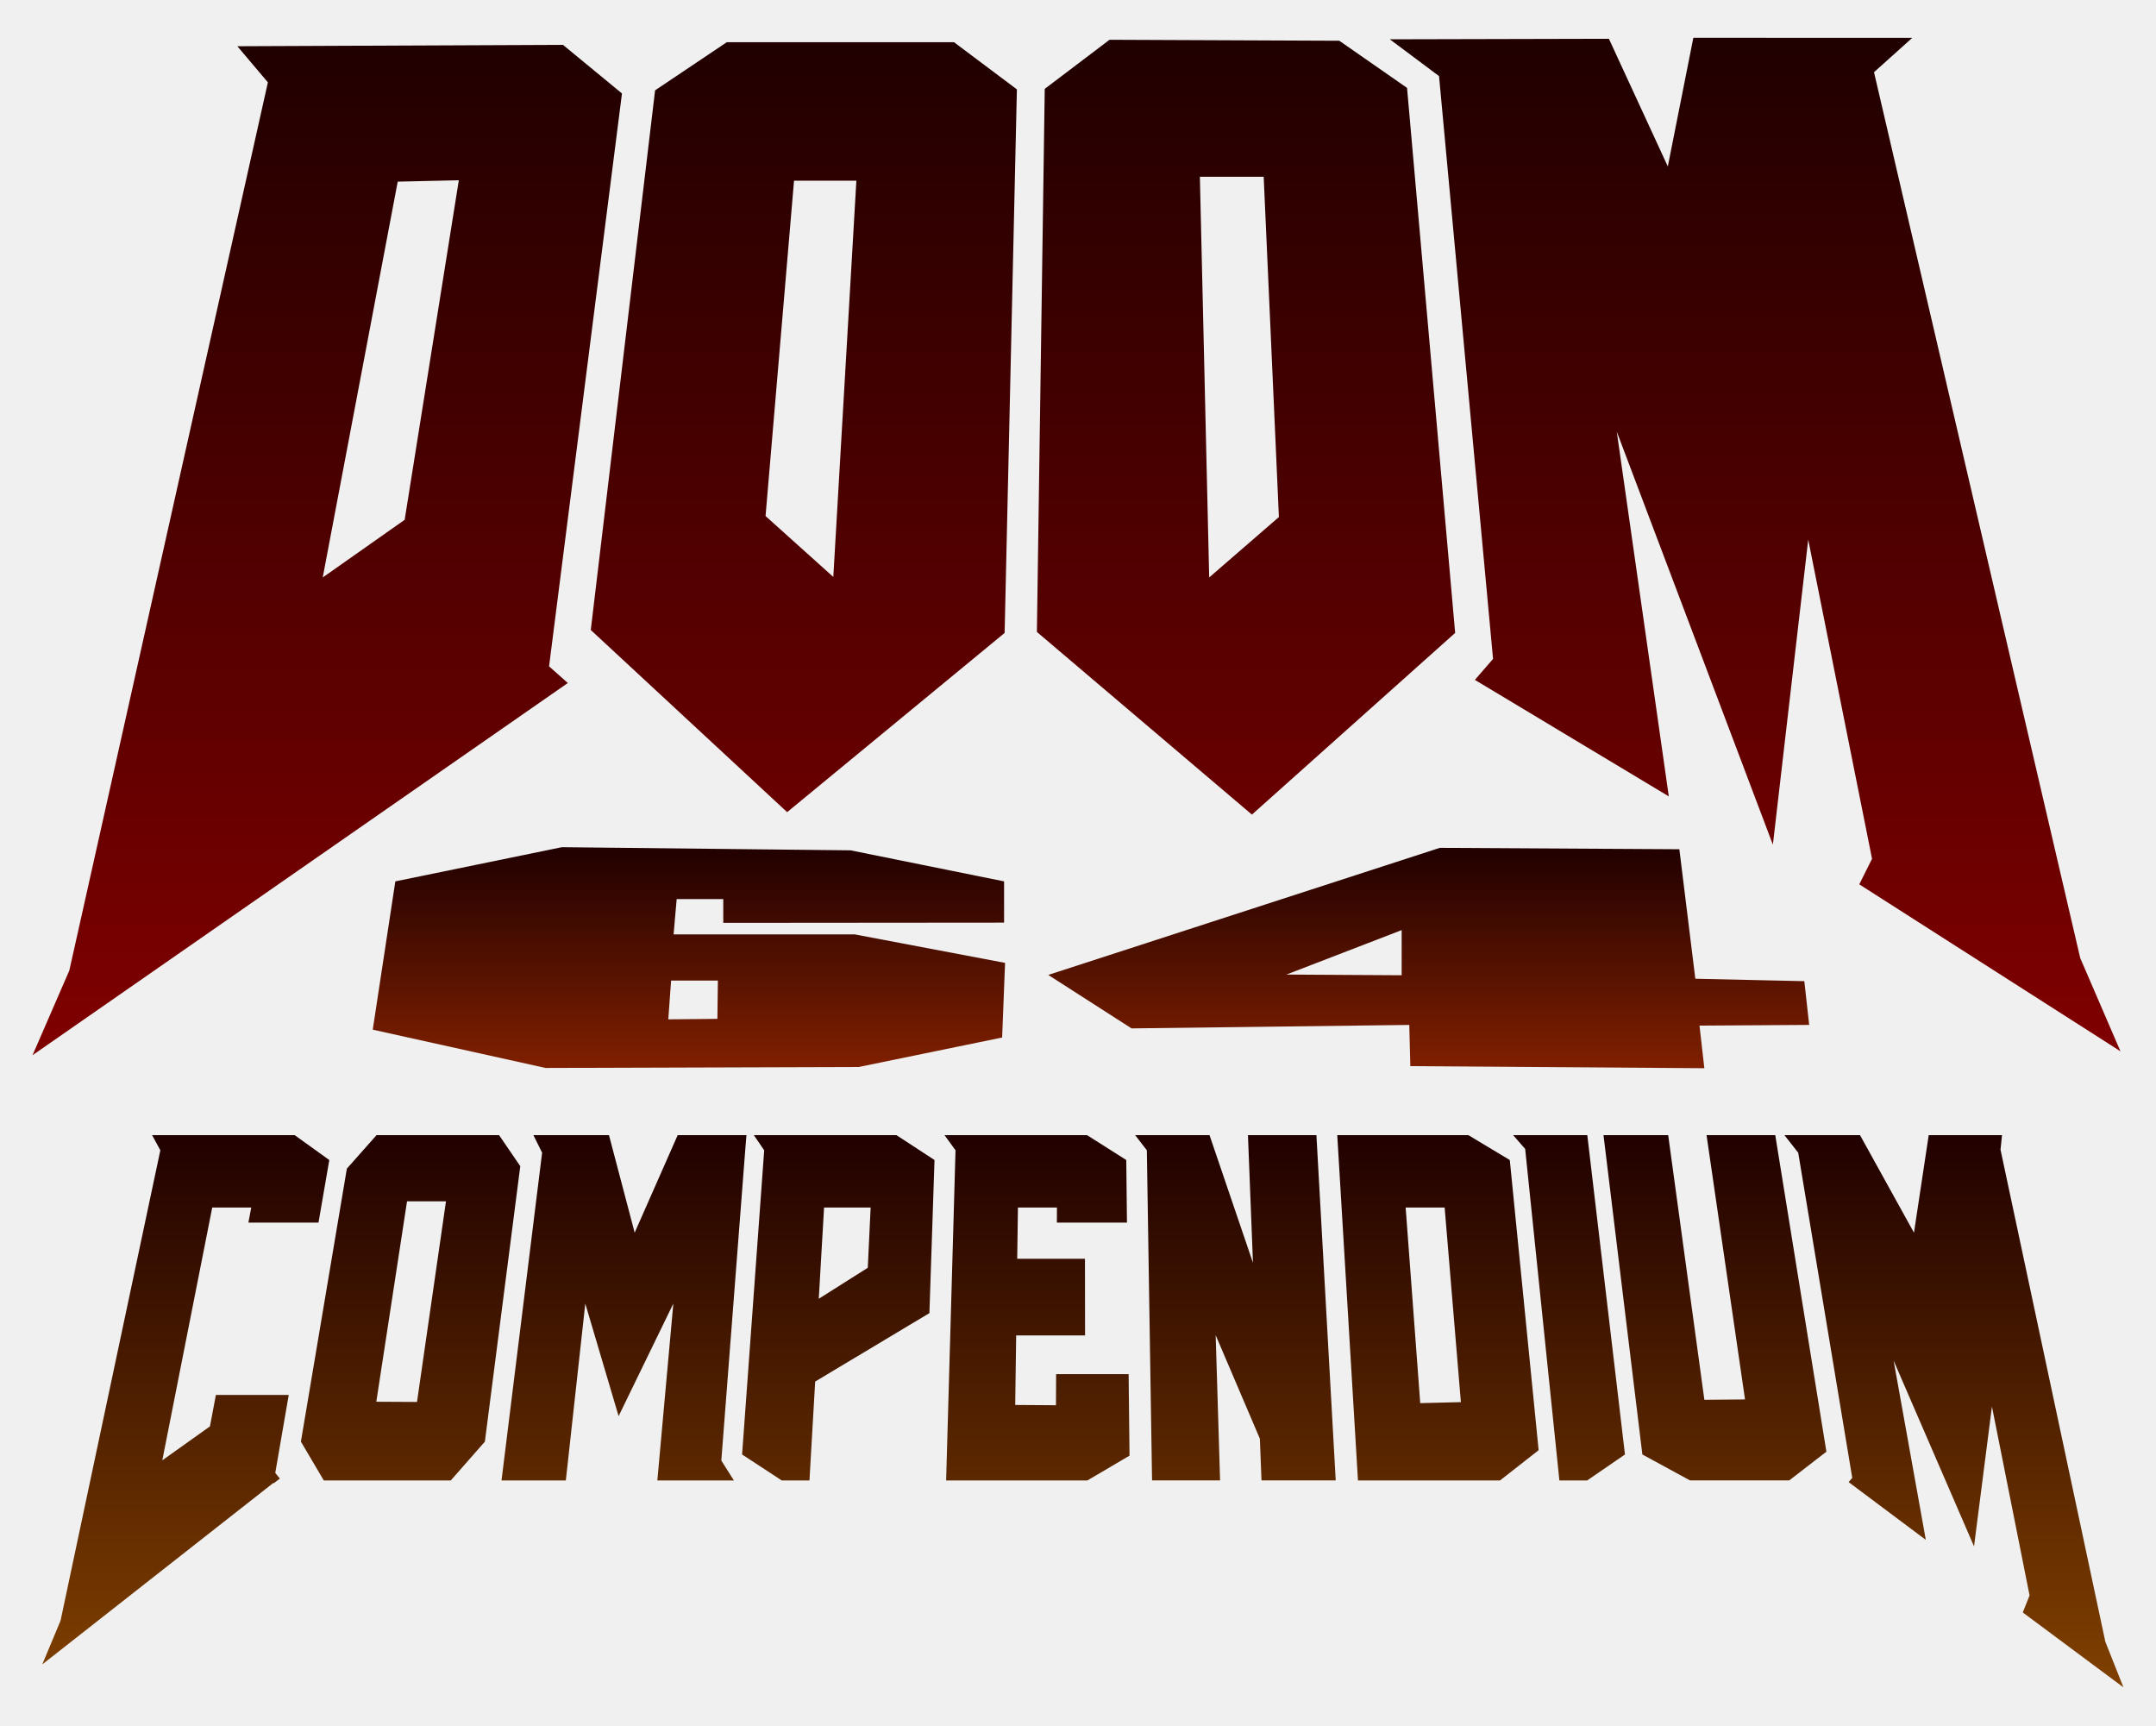
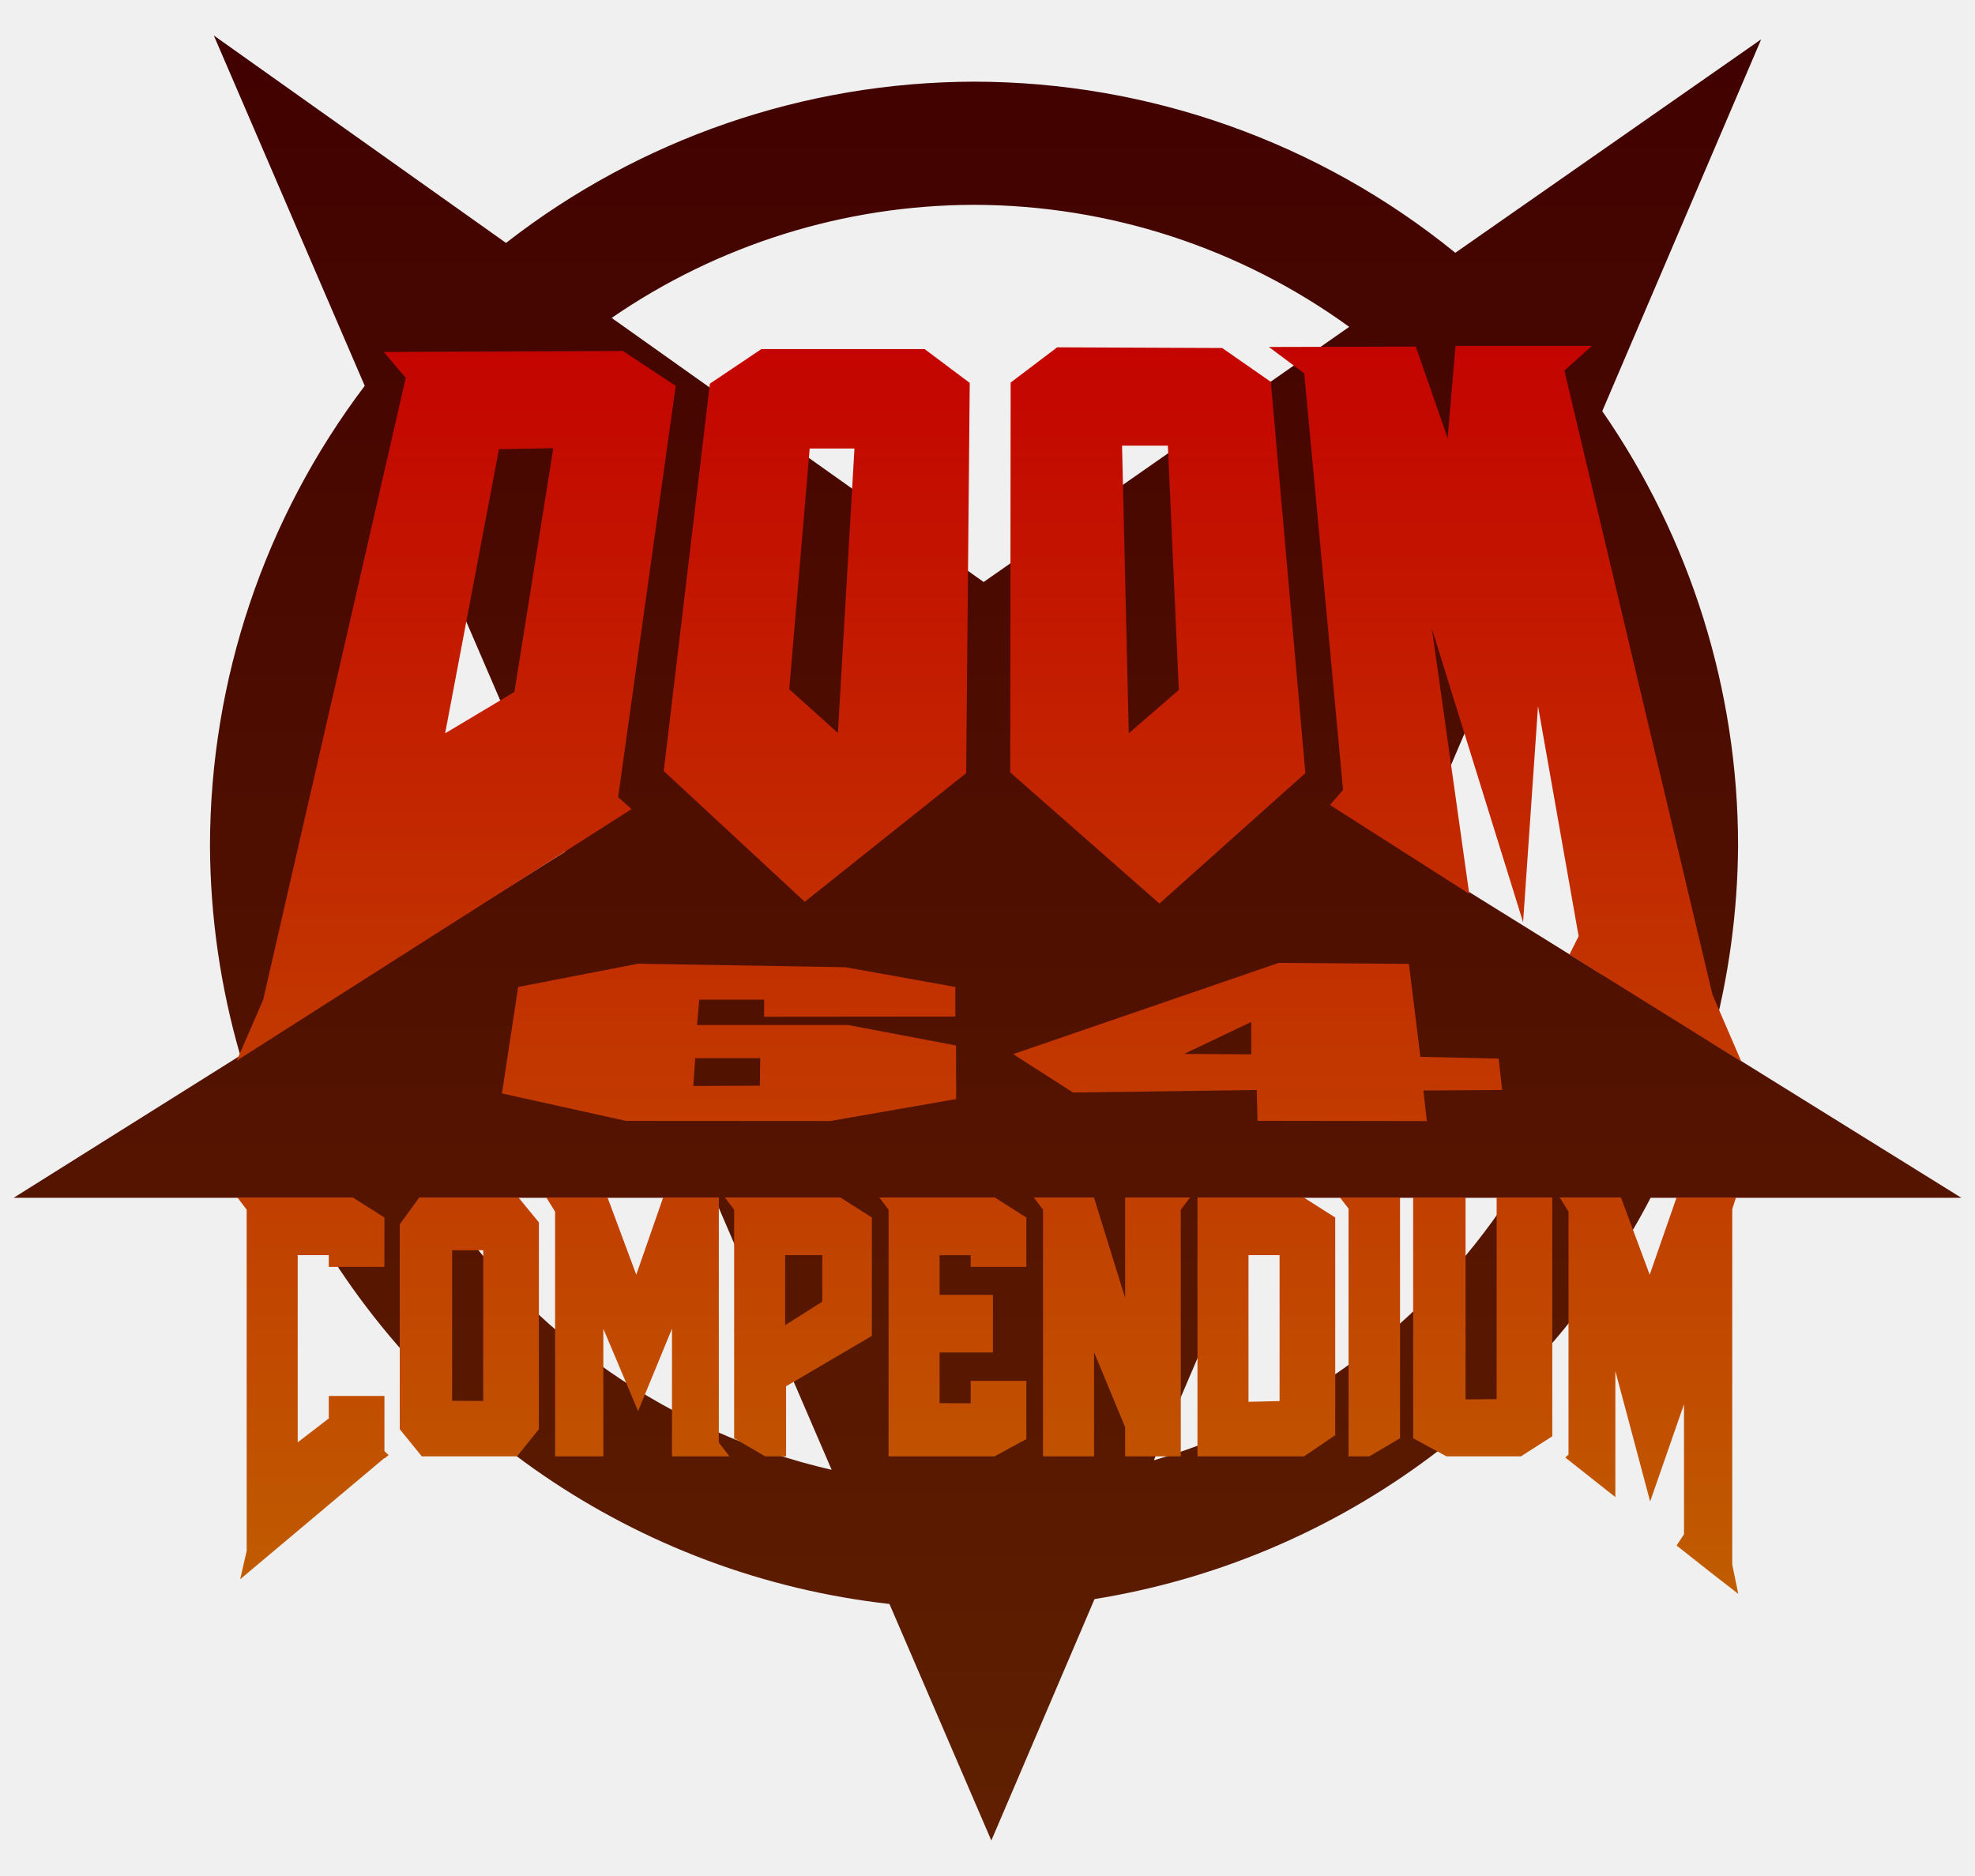
- <svg xmlns="http://www.w3.org/2000/svg" xmlns:xlink="http://www.w3.org/1999/xlink" width="200mm" height="160mm" viewBox="0 0 200 160" version="1.1" id="svg8">
-   <defs id="defs2">
-     <linearGradient id="linearGradient6918">
-       <stop style="stop-color:#802000;stop-opacity:1" offset="0" id="stop6914" />
-       <stop style="stop-color:#200000;stop-opacity:1" offset="1" id="stop6916" />
+ <svg xmlns="http://www.w3.org/2000/svg" xmlns:xlink="http://www.w3.org/1999/xlink" viewBox="0 0 200 190" version="1.1" id="svg8">
+   <defs>
+     <linearGradient id="linearGradient1653">
+       <stop style="stop-color:#602000;stop-opacity:1" offset="0" />
+       <stop style="stop-color:#400000;stop-opacity:1" offset="1" />
    </linearGradient>
-     <linearGradient id="linearGradient6585">
-       <stop style="stop-color:#804000;stop-opacity:1" offset="0" id="stop6581" />
-       <stop style="stop-color:#200000;stop-opacity:1" offset="1" id="stop6583" />
+     <linearGradient id="linearGradient54524">
+       <stop style="stop-color:#c06000;stop-opacity:1" offset="0" />
+       <stop style="stop-color:#c40000;stop-opacity:1" offset="1" />
    </linearGradient>
-     <linearGradient id="linearGradient4869">
-       <stop style="stop-color:#800000;stop-opacity:1" offset="0" id="stop4865" />
-       <stop style="stop-color:#200000;stop-opacity:1" offset="1" id="stop4867" />
-     </linearGradient>
-     <mask maskUnits="userSpaceOnUse" id="mask4613">
-       <path style="fill:#ffffff;fill-opacity:1;fill-rule:evenodd;stroke:none;stroke-width:0.265px;stroke-linecap:butt;stroke-linejoin:miter;stroke-opacity:1" d="m 62.083,278.479 13.891,-10.583 -2.362,-2.173 -0.095,-12.19 4.347,11.812 3.969,-13.04 0.094,11.15 11.15,-8.315 h 18.332 l 4.441,-3.969 -10e-6,-12.284 11.812,7.182 v 18.521 l -1.795,2.929 11.339,8.126 13.607,5.386 -7.654,13.985 -86.84,-0.472 z" id="path4615" />
-     </mask>
-     <mask maskUnits="userSpaceOnUse" id="mask4698">
-       <path id="path4700" d="m 582.143,381.62 53.571,-46.429 -1.844,-68.705 14.647,39.396 12.122,-34.345 0.505,108.591 36.871,-29.294 28.789,23.234 h 15.152 l 21.213,-16.668 31.82,20.708 V 362.451 l 17.173,15.152 30.305,-21.213 20.203,17.173 18.688,0.505 27.274,-22.728 38.891,29.294 v -30.81 l 35.355,29.294 30.305,-23.739 20.718,17.142 47.972,7.102 3.535,218.193 -347.492,9.091 c 0,0 -171.726,-1.515 -172.231,-6.061 -0.505,-4.546 16.457,-219.227 16.457,-219.227 z" style="fill:#ffffff;fill-opacity:1;fill-rule:evenodd;stroke:none;stroke-width:1px;stroke-linecap:butt;stroke-linejoin:miter;stroke-opacity:1" />
-     </mask>
-     <linearGradient xlink:href="#linearGradient4869" id="linearGradient5931" x1="196.702" y1="194.833" x2="196.702" y2="100.634" gradientUnits="userSpaceOnUse" />
-     <linearGradient xlink:href="#linearGradient6585" id="linearGradient6587" x1="196.98" y1="253.425" x2="196.98" y2="201.882" gradientUnits="userSpaceOnUse" />
-     <linearGradient xlink:href="#linearGradient6918" id="linearGradient6920" x1="167.828" y1="196.16" x2="167.828" y2="175.486" gradientUnits="userSpaceOnUse" />
+     <linearGradient xlink:href="#linearGradient54524" id="linearGradient2492" gradientUnits="userSpaceOnUse" x1="377.953" y1="623.622" x2="377.953" y2="132.283" gradientTransform="matrix(0.2645833,0,0,0.2645833,2.0566424e-6,-4.999997)" />
+     <linearGradient xlink:href="#linearGradient54524" id="linearGradient5764" gradientUnits="userSpaceOnUse" gradientTransform="matrix(0.2645833,0,0,0.2645833,2.0566423e-6,1.460723)" x1="377.953" y1="623.622" x2="377.953" y2="132.283" />
+     <linearGradient xlink:href="#linearGradient54524" id="linearGradient5766" gradientUnits="userSpaceOnUse" gradientTransform="matrix(0.2645833,0,0,0.2645833,2.0566424e-6,-1.407183)" x1="377.953" y1="623.622" x2="377.953" y2="132.283" />
+     <linearGradient xlink:href="#linearGradient1653" id="linearGradient1655" x1="100" y1="287" x2="100" y2="97" gradientUnits="userSpaceOnUse" />
  </defs>
-   <g id="layer1" transform="translate(0,-97)">
-     <g aria-label="6" transform="matrix(-1,0,0,1,-22.14078,0)" id="text25580" style="font-size:9.878px;font-family:AmazDooMRight;-inkscape-font-specification:AmazDooMRight;text-align:center;letter-spacing:0px;word-spacing:0px;text-anchor:middle;fill:none;stroke:#000000;stroke-width:0.265px" />
-     <path id="path43829" style="fill:url(#linearGradient6920);fill-opacity:1;fill-rule:evenodd;stroke:none;stroke-width:1;stroke-linecap:round;stroke-linejoin:miter;stroke-miterlimit:4;stroke-dasharray:none;stroke-opacity:1;paint-order:stroke fill markers" d="m 133.565,175.634 -36.324,11.786 7.728,4.96 25.762,-0.322 0.097,3.822 27.275,0.193 -0.451,-3.951 10.176,-0.065 -0.451,-4.057 -10.111,-0.225 -1.482,-12.011 z m -81.441,-0.061 -15.451,3.171 -2.095,13.753 16.031,3.552 29.055,-0.091 13.298,-2.732 0.273,-6.922 L 79.299,183.663 H 62.485 l 0.287,-3.279 h 4.322 v 2.208 l 26.049,-0.022 v -3.826 l -14.242,-2.879 z m 77.9,7.692 v 4.186 l -10.691,-0.064 z m -67.771,4.678 h 4.341 l -0.045,3.552 -4.554,0.045 z" />
-     <path id="path930" style="fill:url(#linearGradient6587);fill-opacity:1;fill-rule:evenodd;stroke:none;stroke-width:1;stroke-linecap:round;stroke-linejoin:miter;stroke-miterlimit:4;stroke-dasharray:none;stroke-opacity:1;paint-order:stroke fill markers" d="m 14.11,202.28 0.764,1.404 -9.257,43.627 -1.695,4.055 21.454,-16.843 -0.011,0.066 0.595,-0.458 -0.426,-0.521 1.249,-7.232 -6.757,0 -0.55,2.914 -4.421,3.149 4.632,-23.444 3.619,0 -0.263,1.394 6.502,-1e-5 1.002,-5.802 -3.213,-2.309 z m 20.82,-3e-5 -2.753,3.104 -4.264,25.322 2.124,3.6 11.78,-1e-5 3.162,-3.6 3.284,-25.549 -1.967,-2.876 z m 14.552,-1e-5 0.807,1.63 -3.766,30.395 5.966,0 1.805,-16.4 3.091,10.434 5.077,-10.438 -1.484,16.404 7.1,-1e-5 -1.165,-1.844 2.221,-28.833 0.109,-1.348 -6.378,10e-6 -3.991,9.045 -2.383,-9.045 z m 20.448,-3e-5 0.96,1.404 -2.05,28.214 3.675,2.406 2.574,0 0.53,-9.17 10.598,-6.348 0.472,-14.199 -3.535,-2.309 z m 17.686,-2e-5 1.022,1.404 -0.871,30.62 13.107,0 3.905,-2.297 -0.083,-7.564 -6.726,0 -0.014,2.888 -3.781,-0.026 0.089,-6.448 6.391,-1e-5 -0.01,-7.111 -6.283,1e-5 0.066,-4.75 3.619,-1e-5 -0.007,1.394 6.502,0 -0.064,-5.802 -3.637,-2.308 z m 17.686,-2e-5 1.085,1.404 0.479,30.382 0.007,0.238 2.079,-1e-5 4.228,0 -0.409,-13.473 4.1,9.603 0.152,3.87 6.884,0 -1.79,-32.025 -6.351,1e-5 0.465,11.843 -4.022,-11.816 -8e-4,-0.026 z m 18.748,-2e-5 1.921,32.025 13.178,-1e-5 3.581,-2.805 -2.675,-26.911 -3.841,-2.309 z m 16.316,-2e-5 1.116,1.279 3.174,30.746 2.577,0 3.506,-2.406 -3.494,-29.618 z m 8.382,-10e-6 3.605,29.618 4.42,2.406 9.203,0 3.448,-2.665 -4.743,-29.36 -6.374,1e-5 3.569,24.513 -3.772,0.033 -3.356,-24.545 z m 16.783,-2e-5 1.28,1.631 5.012,30.156 -0.336,0.392 7.16,5.359 -2.986,-16.625 7.458,17.228 1.662,-12.97 3.49,17.517 -0.628,1.583 9.337,6.944 -1.681,-4.234 -9.722,-45.632 0.138,-1.349 -6.799,1e-5 -1.367,9.046 -5.006,-9.046 z m -127.773,6.139 3.613,0 -2.688,18.607 -3.775,-0.02 z m 38.686,0.578 4.32,-1e-5 -0.265,5.584 -4.546,2.875 z m 53.95,-6e-5 3.618,0 1.506,18.045 -3.771,0.094 z" />
-     <path id="path5200" style="fill:url(#linearGradient5931);fill-opacity:1;fill-rule:evenodd;stroke:none;stroke-width:1;stroke-linecap:round;stroke-linejoin:miter;stroke-miterlimit:4;stroke-dasharray:none;stroke-opacity:1;paint-order:stroke fill markers" d="m 157.082,100.506 -2.368,11.931 -5.465,-11.84 -20.322,0.048 4.565,3.413 5.01,54.051 -1.685,1.947 17.988,10.805 -4.827,-33.83 14.482,38.31 3.279,-28.291 5.92,29.601 -1.184,2.368 24.228,15.484 -3.734,-8.652 -19.128,-82.155 3.552,-3.188 z m -54.156,0.182 -6.011,4.554 -0.728,50.368 19.946,16.941 18.854,-16.85 -4.463,-50.55 -6.285,-4.372 z m -35.508,0.228 -6.649,4.463 -5.966,50.049 18.216,16.896 20.174,-16.622 1.138,-50.413 -5.829,-4.372 z m -15.196,0.243 -30.205,0.129 2.834,3.349 -18.42,82.373 -3.414,7.858 49.656,-34.521 -1.739,-1.546 6.763,-53.133 z m 59.083,12.235 h 5.92 l 1.412,31.56 -6.467,5.601 z m -68.743,0.324 -5.024,31.493 -7.6,5.346 6.956,-36.711 z m 31.095,0.04 h 5.784 l -2.14,36.751 -6.285,-5.647 z" />
+   <g transform="translate(0,-97)">
+     <path style="opacity:1;fill:url(#linearGradient1655);fill-opacity:1;stroke:none;stroke-width:1;stroke-linecap:round;stroke-linejoin:miter;stroke-miterlimit:4;stroke-dasharray:none;stroke-dashoffset:0;stroke-opacity:1;paint-order:stroke fill markers" d="m 21.652,100.594 15.283,35.483 a 77.373,77.373 0 0 0 -15.672,46.568 77.373,77.373 0 0 0 3.072,21.259 L 1.383,218.311 H 30.092 a 77.373,77.373 0 0 0 59.979,41.138 l 10.318,23.956 10.449,-24.451 a 77.373,77.373 0 0 0 56.317,-40.644 h 31.461 l -25.342,-15.745 a 77.373,77.373 0 0 0 2.734,-19.921 77.373,77.373 0 0 0 -13.754,-44.004 l 16.093,-37.657 -30.972,21.619 A 77.373,77.373 0 0 0 98.636,105.271 77.373,77.373 0 0 0 51.242,121.603 Z M 98.549,117.745 a 64.9,64.9 0 0 1 0.087,0 64.9,64.9 0 0 1 37.993,12.36 L 99.61,155.944 61.94,129.198 a 64.9,64.9 0 0 1 36.609,-11.453 z m -55.747,31.955 14.447,33.542 -21.843,13.712 a 64.9,64.9 0 0 1 -1.67,-14.31 64.9,64.9 0 0 1 9.067,-32.945 z m 113.419,3.062 a 64.9,64.9 0 0 1 7.315,29.883 64.9,64.9 0 0 1 -1.338,13.038 l -19.216,-11.94 z M 44.544,218.311 h 27.808 l 11.867,27.552 A 64.9,64.9 0 0 1 44.544,218.311 Z m 83.663,0 h 24.566 a 64.9,64.9 0 0 1 -35.928,26.587 z" />
+   </g>
+   <g>
+     <path style="fill:url(#linearGradient5764);fill-opacity:1;fill-rule:evenodd;stroke:none;stroke-width:0.5;stroke-linecap:round;stroke-linejoin:miter;stroke-miterlimit:4;stroke-dasharray:none;stroke-opacity:1;paint-order:stroke fill markers" d="m 24.041,121.279 0.939,1.238 v 34.555 l -0.657,2.871 14.607,-12.277 v 0.05 l 0.423,-0.347 -0.423,-0.396 v -5.594 h -5.636 v 2.277 l -3.147,2.426 v -18.96 h 3.147 v 1.188 h 5.636 v -5 l -3.194,-2.03 z m 18.411,0 -1.972,2.723 v 20.745 l 2.235,2.752 h 9.645 l 2.21,-2.752 v -20.944 l -2.067,-2.525 z m 12.869,0 0.892,1.436 v 24.785 h 4.884 v -12.923 l 3.52,8.337 3.431,-8.341 v 12.926 h 5.814 l -1.07,-1.404 v -23.629 l 0.005,-1.188 h -5.64 l -2.724,7.822 -2.912,-7.822 z m 18.083,0 0.939,1.238 v 23.148 l 3.152,1.835 h 2.108 v -7.102 l 8.689,-5.099 v -11.989 l -3.194,-2.03 z m 15.64,0 0.939,1.238 v 24.983 H 100.715 l 3.218,-1.75 v -5.899 h -5.636 v 2.277 l -3.147,-0.02 v -5.128 h 5.401 v -5.841 h -5.401 v -4.016 h 3.147 v 1.188 h 5.636 v -5 l -3.194,-2.029 z m 15.64,0 0.939,1.238 v 24.802 l 0.003,0.181 h 1.702 3.462 v -10.542 l 3.147,7.582 v 2.96 h 5.636 v -24.983 l 0.939,-1.238 h -6.576 v 10.171 l -3.147,-10.148 v -0.023 z m 16.579,0 v 1.238 24.983 h 10.79 l 3.161,-2.14 v -22.05 l -3.194,-2.03 z m 14.429,0 0.87,1.128 v 25.093 h 2.11 l 3.103,-1.835 v -24.386 z m 7.412,0 v 24.386 l 3.379,1.835 h 7.535 l 3.176,-2.033 v -24.188 h -5.636 v 20.425 l -3.147,0.026 v -20.45 z m 14.841,0 0.892,1.436 v 24.604 l -0.329,0.297 5.073,4.01 v -12.772 l 3.523,13.218 3.428,-9.852 v 13.168 l -0.751,1.139 3.194,2.525 3.053,2.376 -0.61,-2.97 V 122.467 l 0.376,-1.189 h -6.012 l -2.724,7.822 -2.912,-7.822 z M 45.787,126.626 h 3.147 v 15.262 l -3.147,-0.016 z m 33.722,0.495 h 3.757 v 4.712 l -3.757,2.377 z m 46.921,0 h 3.147 v 14.779 l -3.147,0.074 z" />
+   </g>
+   <g>
+     <path style="fill:url(#linearGradient5766);fill-opacity:1;fill-rule:evenodd;stroke:none;stroke-width:0.5;stroke-linecap:round;stroke-linejoin:miter;stroke-miterlimit:4;stroke-dasharray:none;stroke-opacity:1;paint-order:stroke fill markers" d="m 129.488,97.522 -26.888,9.239 6.059,3.888 18.608,-0.253 0.076,3.123 17.149,0.024 -0.353,-3.097 7.977,-0.051 -0.353,-3.181 -7.927,-0.177 -1.162,-9.416 z m -64.878,0.082 -12.139,2.356 -1.642,10.781 12.567,2.785 20.661,0.013 12.766,-2.227 -0.011,-5.427 -10.924,-2.071 h -15.298 l 0.225,-2.57 h 6.563 v 1.731 l 19.363,-0.018 v -2.999 l -11.139,-1.999 z m 62.101,5.9 v 3.282 l -6.794,-0.05 z m -56.304,3.667 h 6.578 l -0.036,2.785 -6.745,0.036 z" />
+   </g>
+   <g>
+     <path style="display:inline;fill:url(#linearGradient2492);fill-opacity:1;fill-rule:evenodd;stroke:none;stroke-width:0.5;stroke-linecap:round;stroke-linejoin:miter;stroke-miterlimit:4;stroke-dasharray:none;stroke-opacity:1;paint-order:stroke fill markers" d="m 147.395,35.033 -0.798,9.353 -3.226,-9.282 -14.873,0.038 3.579,2.675 3.927,42.187 -1.321,1.526 14.101,8.999 -3.784,-26.864 9.237,29.733 1.512,-21.878 4.112,23.298 -0.928,1.856 17.406,10.84 -2.927,-6.783 -14.995,-63.199 2.785,-2.499 z m -40.339,0.143 -4.712,3.57 -0.042,39.485 15.108,13.281 14.78,-13.21 -3.499,-39.628 -4.927,-3.428 z m -29.953,0.179 -5.213,3.498 -4.677,39.235 14.28,13.245 16.345,-13.031 0.363,-39.521 -4.57,-3.427 z m -14.029,0.191 -24.208,0.101 2.222,2.626 -14.44,62.988 -2.676,6.16 39.986,-25.475 -1.363,-1.212 5.831,-41.653 z m 50.551,9.591 h 4.641 l 1.107,24.741 -5.069,4.391 z m -57.595,0.254 -3.938,24.689 -7.016,4.191 5.453,-28.779 z m 25.964,0.032 h 4.534 l -1.678,28.811 -4.927,-4.427 z" />
  </g>
</svg>
